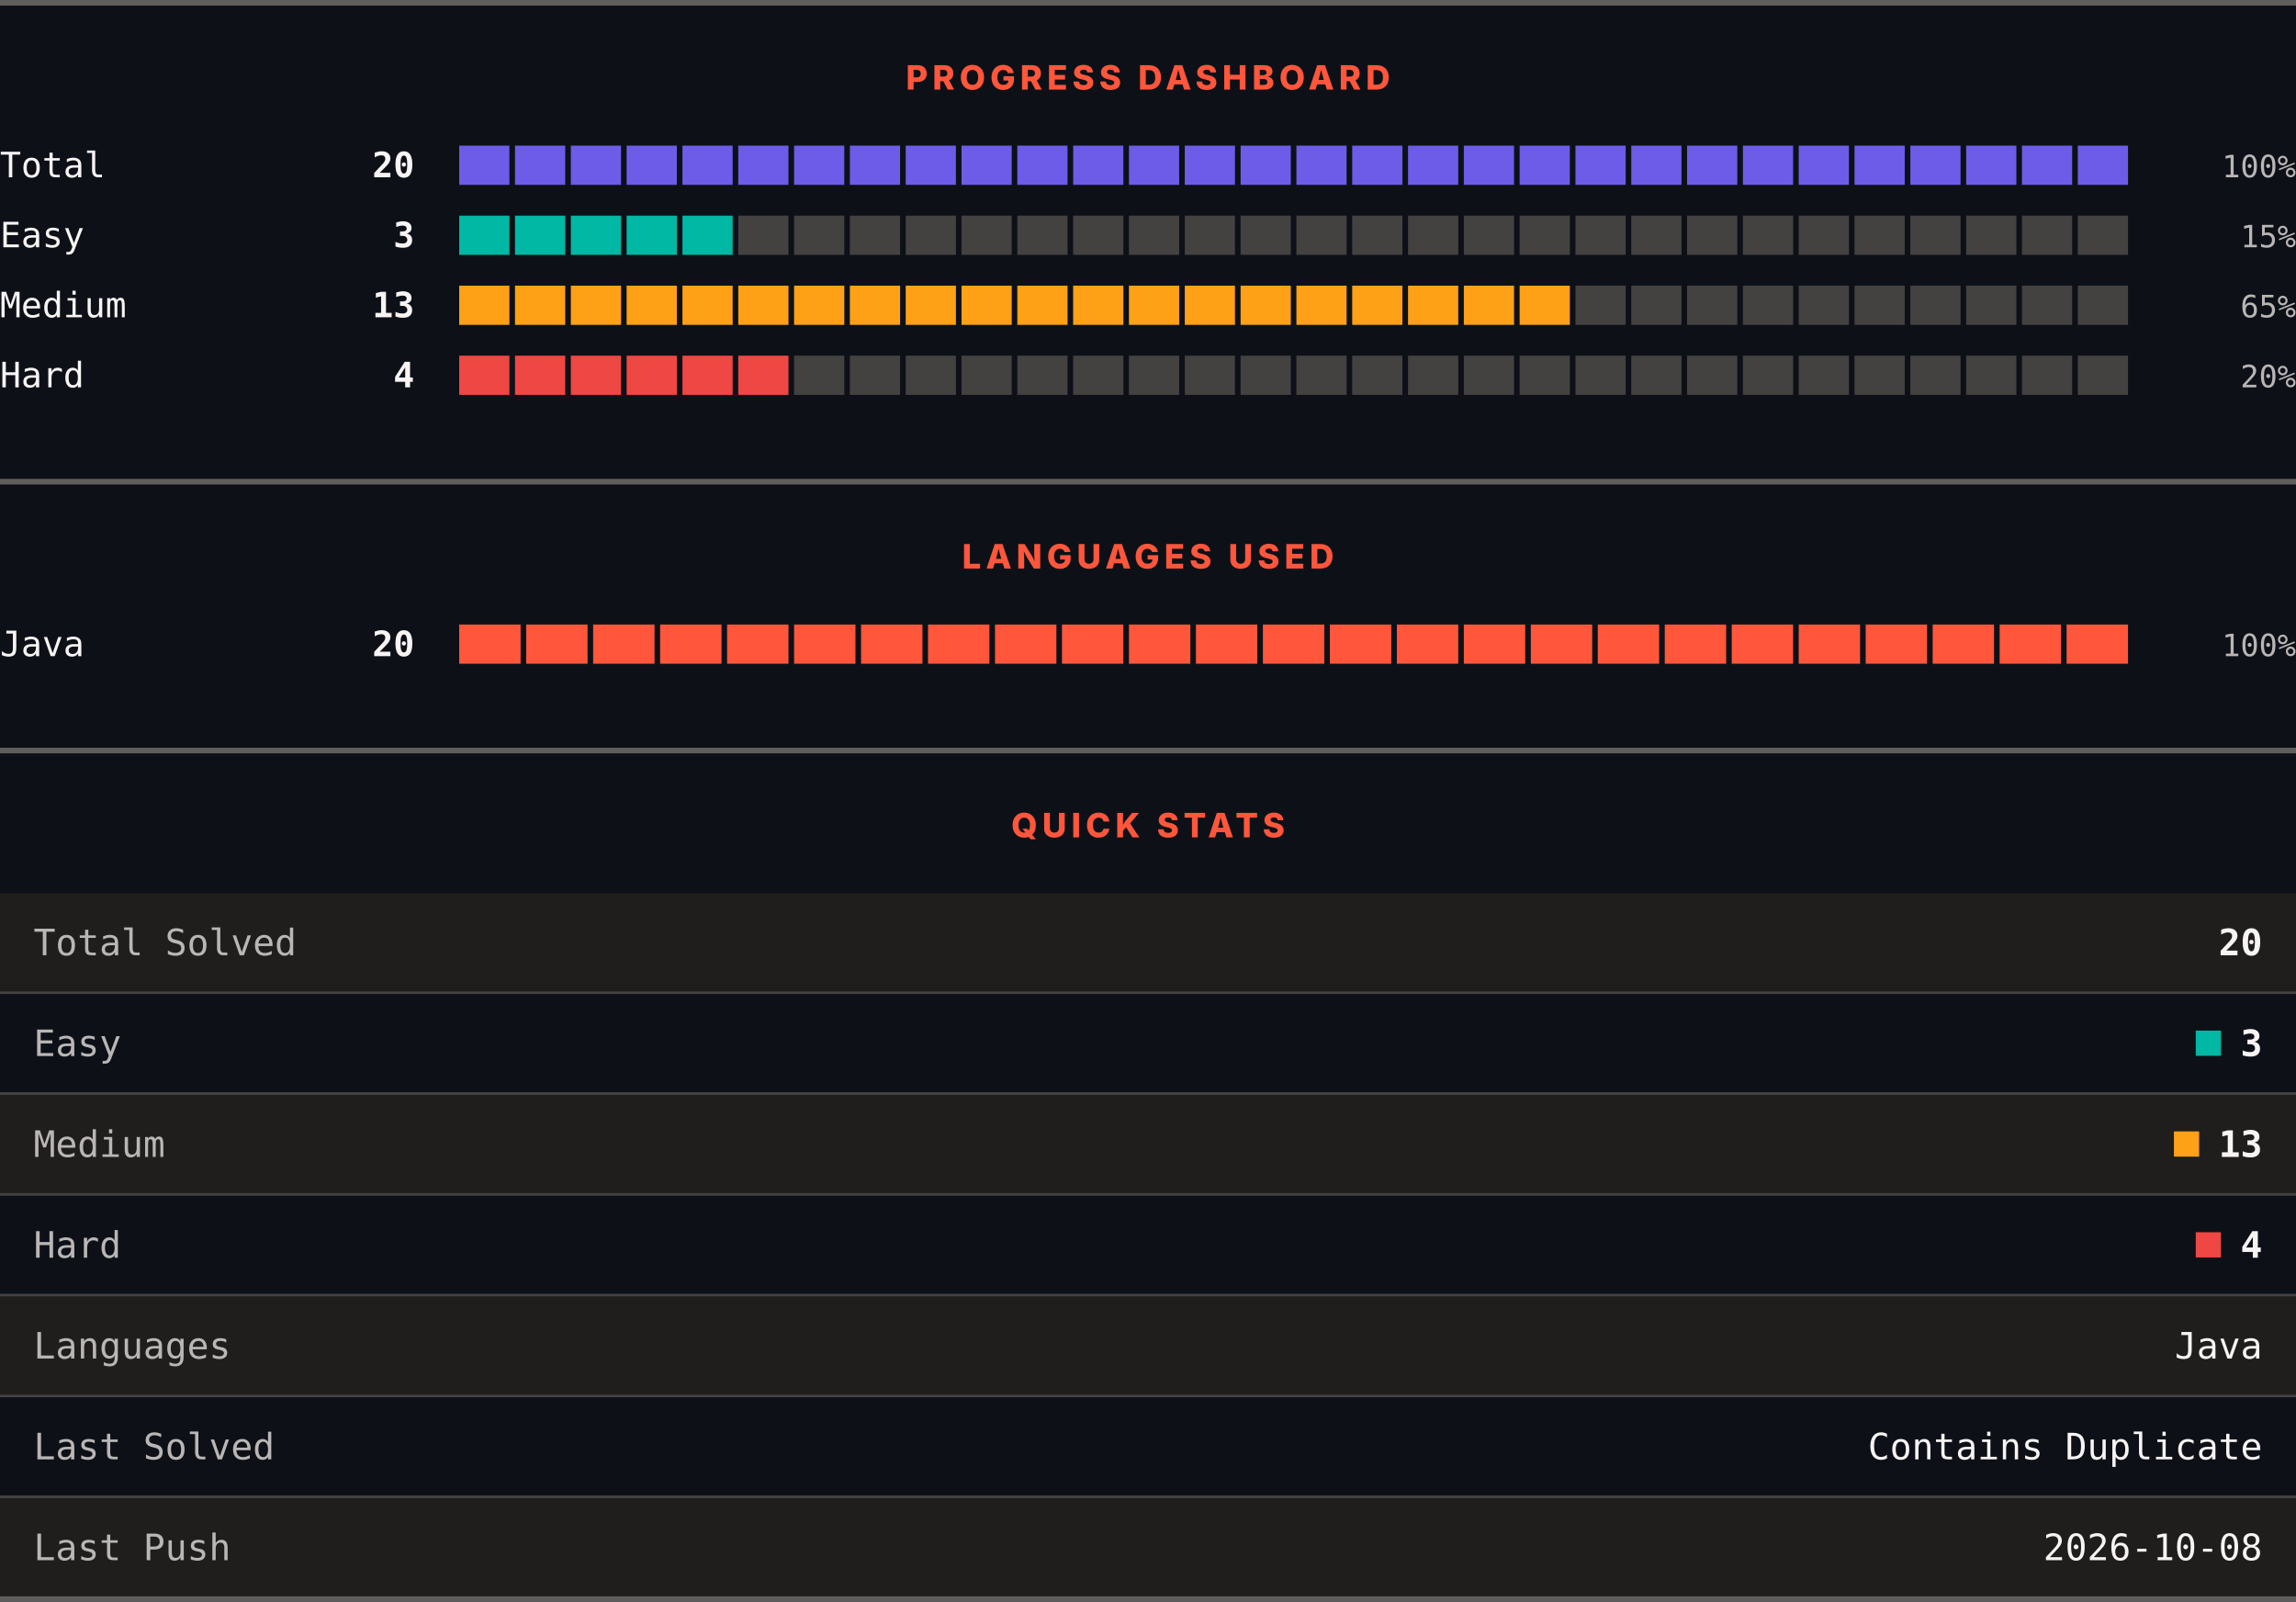
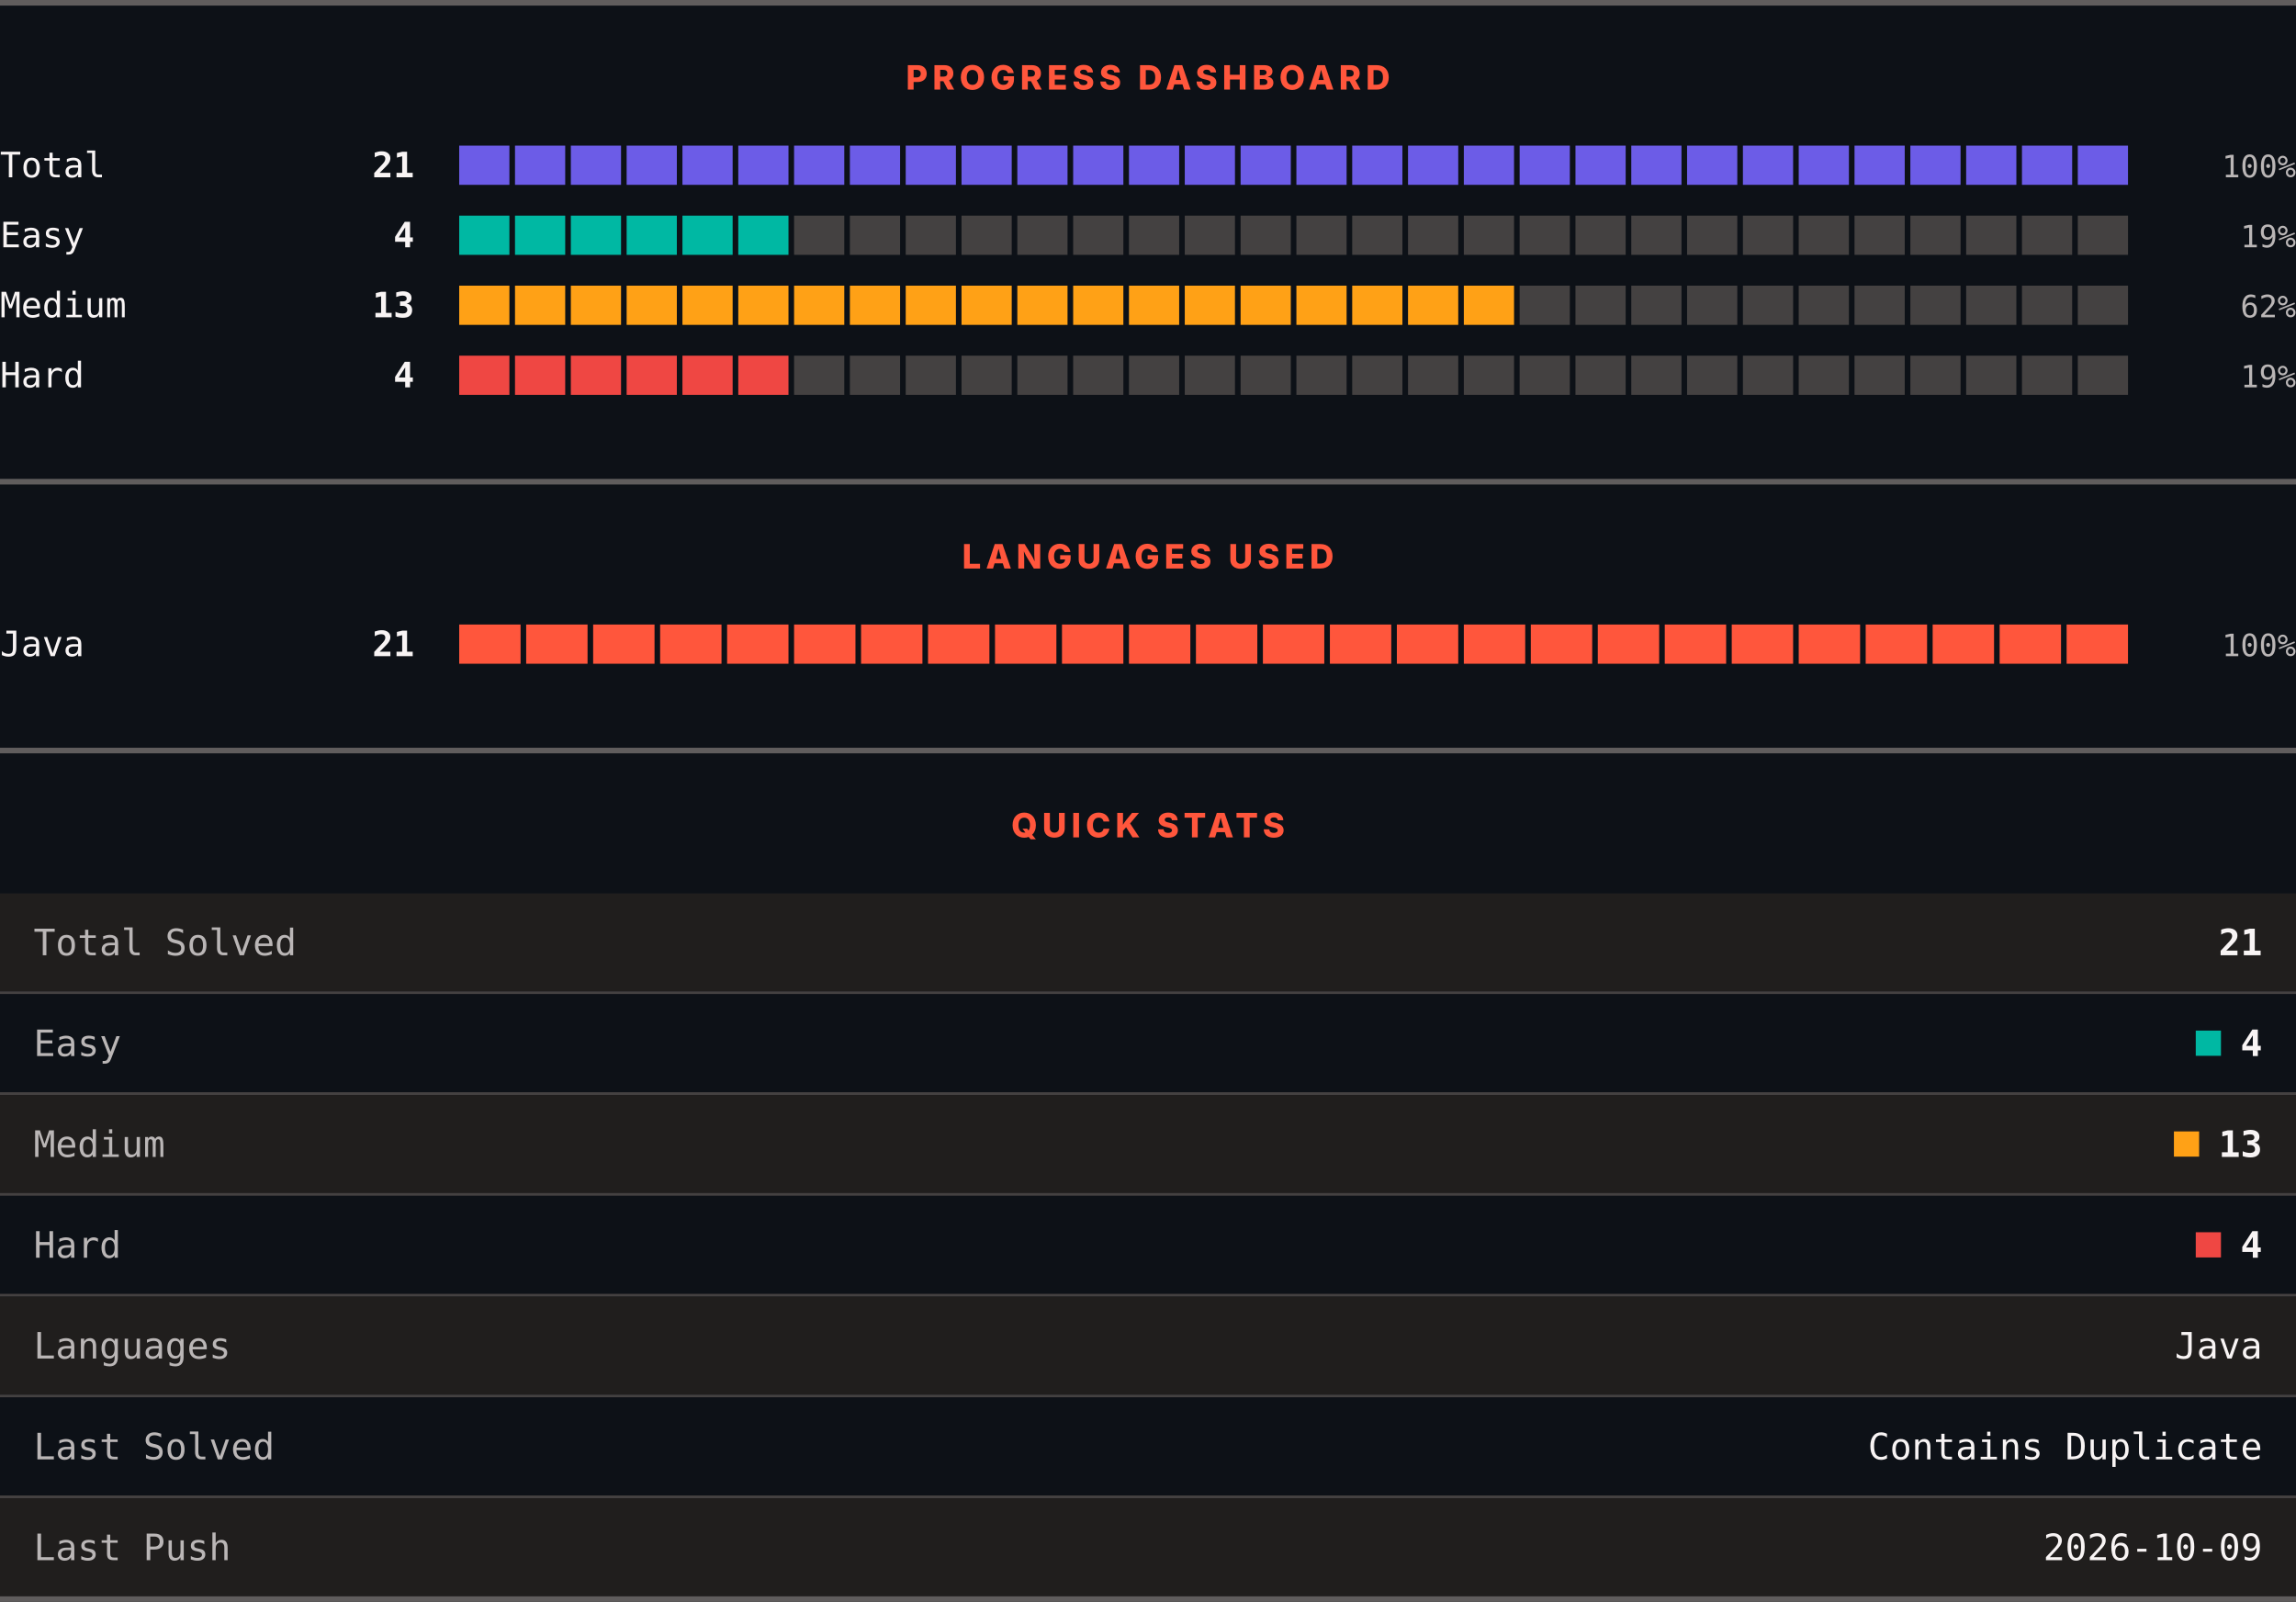
<svg xmlns="http://www.w3.org/2000/svg" width="820" height="572" viewBox="0 0 820 572" role="img" aria-label="LeetCode progress, languages and quick stats">
  <rect width="820" height="572" fill="#0d1117" />
  <rect x="0" y="0" width="820" height="2" fill="#605d5d" />
  <text x="410" y="32" text-anchor="middle" font-family="Archivo, system-ui, -apple-system, Segoe UI, sans-serif" font-size="12" font-weight="800" letter-spacing="1.68" fill="#ff563c">PROGRESS DASHBOARD</text>
  <text x="0" y="63.3" font-family="ui-monospace, SFMono-Regular, Menlo, Consolas, monospace" font-size="12.5" fill="#f8f4f4">Total</text>
-   <text x="148" y="63.3" text-anchor="end" font-family="ui-monospace, SFMono-Regular, Menlo, Consolas, monospace" font-size="12.5" font-weight="700" fill="#f8f4f4">20</text>
+   <text x="148" y="63.3" text-anchor="end" font-family="ui-monospace, SFMono-Regular, Menlo, Consolas, monospace" font-size="12.5" font-weight="700" fill="#f8f4f4">21</text>
  <rect x="164.00" y="52" width="17.93" height="14" fill="#6c5ce7" />
  <rect x="183.93" y="52" width="17.93" height="14" fill="#6c5ce7" />
  <rect x="203.87" y="52" width="17.93" height="14" fill="#6c5ce7" />
  <rect x="223.80" y="52" width="17.93" height="14" fill="#6c5ce7" />
  <rect x="243.73" y="52" width="17.93" height="14" fill="#6c5ce7" />
  <rect x="263.67" y="52" width="17.93" height="14" fill="#6c5ce7" />
  <rect x="283.60" y="52" width="17.93" height="14" fill="#6c5ce7" />
  <rect x="303.53" y="52" width="17.93" height="14" fill="#6c5ce7" />
  <rect x="323.47" y="52" width="17.93" height="14" fill="#6c5ce7" />
  <rect x="343.40" y="52" width="17.93" height="14" fill="#6c5ce7" />
  <rect x="363.33" y="52" width="17.93" height="14" fill="#6c5ce7" />
  <rect x="383.27" y="52" width="17.93" height="14" fill="#6c5ce7" />
  <rect x="403.20" y="52" width="17.93" height="14" fill="#6c5ce7" />
  <rect x="423.13" y="52" width="17.93" height="14" fill="#6c5ce7" />
  <rect x="443.07" y="52" width="17.93" height="14" fill="#6c5ce7" />
  <rect x="463.00" y="52" width="17.93" height="14" fill="#6c5ce7" />
  <rect x="482.93" y="52" width="17.93" height="14" fill="#6c5ce7" />
  <rect x="502.87" y="52" width="17.93" height="14" fill="#6c5ce7" />
  <rect x="522.80" y="52" width="17.93" height="14" fill="#6c5ce7" />
  <rect x="542.73" y="52" width="17.93" height="14" fill="#6c5ce7" />
  <rect x="562.67" y="52" width="17.93" height="14" fill="#6c5ce7" />
  <rect x="582.60" y="52" width="17.93" height="14" fill="#6c5ce7" />
  <rect x="602.53" y="52" width="17.93" height="14" fill="#6c5ce7" />
  <rect x="622.47" y="52" width="17.93" height="14" fill="#6c5ce7" />
  <rect x="642.40" y="52" width="17.93" height="14" fill="#6c5ce7" />
  <rect x="662.33" y="52" width="17.93" height="14" fill="#6c5ce7" />
  <rect x="682.27" y="52" width="17.93" height="14" fill="#6c5ce7" />
  <rect x="702.20" y="52" width="17.93" height="14" fill="#6c5ce7" />
  <rect x="722.13" y="52" width="17.93" height="14" fill="#6c5ce7" />
  <rect x="742.07" y="52" width="17.93" height="14" fill="#6c5ce7" />
  <text x="820" y="63.3" text-anchor="end" font-family="ui-monospace, SFMono-Regular, Menlo, Consolas, monospace" font-size="11" fill="#bab6b6">100%</text>
  <text x="0" y="88.3" font-family="ui-monospace, SFMono-Regular, Menlo, Consolas, monospace" font-size="12.5" fill="#f8f4f4">Easy</text>
-   <text x="148" y="88.3" text-anchor="end" font-family="ui-monospace, SFMono-Regular, Menlo, Consolas, monospace" font-size="12.5" font-weight="700" fill="#f8f4f4">3</text>
+   <text x="148" y="88.3" text-anchor="end" font-family="ui-monospace, SFMono-Regular, Menlo, Consolas, monospace" font-size="12.5" font-weight="700" fill="#f8f4f4">4</text>
  <rect x="164.00" y="77" width="17.93" height="14" fill="#00b8a3" />
  <rect x="183.93" y="77" width="17.93" height="14" fill="#00b8a3" />
  <rect x="203.87" y="77" width="17.93" height="14" fill="#00b8a3" />
  <rect x="223.80" y="77" width="17.93" height="14" fill="#00b8a3" />
  <rect x="243.73" y="77" width="17.93" height="14" fill="#00b8a3" />
-   <rect x="263.67" y="77" width="17.93" height="14" fill="#444141" />
+   <rect x="263.67" y="77" width="17.93" height="14" fill="#00b8a3" />
  <rect x="283.60" y="77" width="17.93" height="14" fill="#444141" />
  <rect x="303.53" y="77" width="17.93" height="14" fill="#444141" />
  <rect x="323.47" y="77" width="17.93" height="14" fill="#444141" />
  <rect x="343.40" y="77" width="17.93" height="14" fill="#444141" />
  <rect x="363.33" y="77" width="17.93" height="14" fill="#444141" />
  <rect x="383.27" y="77" width="17.93" height="14" fill="#444141" />
  <rect x="403.20" y="77" width="17.93" height="14" fill="#444141" />
  <rect x="423.13" y="77" width="17.93" height="14" fill="#444141" />
  <rect x="443.07" y="77" width="17.93" height="14" fill="#444141" />
  <rect x="463.00" y="77" width="17.93" height="14" fill="#444141" />
  <rect x="482.93" y="77" width="17.93" height="14" fill="#444141" />
  <rect x="502.87" y="77" width="17.93" height="14" fill="#444141" />
  <rect x="522.80" y="77" width="17.93" height="14" fill="#444141" />
  <rect x="542.73" y="77" width="17.93" height="14" fill="#444141" />
  <rect x="562.67" y="77" width="17.93" height="14" fill="#444141" />
  <rect x="582.60" y="77" width="17.93" height="14" fill="#444141" />
  <rect x="602.53" y="77" width="17.93" height="14" fill="#444141" />
  <rect x="622.47" y="77" width="17.93" height="14" fill="#444141" />
  <rect x="642.40" y="77" width="17.93" height="14" fill="#444141" />
  <rect x="662.33" y="77" width="17.93" height="14" fill="#444141" />
  <rect x="682.27" y="77" width="17.93" height="14" fill="#444141" />
  <rect x="702.20" y="77" width="17.93" height="14" fill="#444141" />
  <rect x="722.13" y="77" width="17.93" height="14" fill="#444141" />
  <rect x="742.07" y="77" width="17.93" height="14" fill="#444141" />
-   <text x="820" y="88.3" text-anchor="end" font-family="ui-monospace, SFMono-Regular, Menlo, Consolas, monospace" font-size="11" fill="#bab6b6">15%</text>
+   <text x="820" y="88.3" text-anchor="end" font-family="ui-monospace, SFMono-Regular, Menlo, Consolas, monospace" font-size="11" fill="#bab6b6">19%</text>
  <text x="0" y="113.3" font-family="ui-monospace, SFMono-Regular, Menlo, Consolas, monospace" font-size="12.5" fill="#f8f4f4">Medium</text>
  <text x="148" y="113.3" text-anchor="end" font-family="ui-monospace, SFMono-Regular, Menlo, Consolas, monospace" font-size="12.5" font-weight="700" fill="#f8f4f4">13</text>
  <rect x="164.00" y="102" width="17.93" height="14" fill="#ffa116" />
  <rect x="183.93" y="102" width="17.93" height="14" fill="#ffa116" />
  <rect x="203.87" y="102" width="17.93" height="14" fill="#ffa116" />
  <rect x="223.80" y="102" width="17.93" height="14" fill="#ffa116" />
  <rect x="243.73" y="102" width="17.93" height="14" fill="#ffa116" />
  <rect x="263.67" y="102" width="17.93" height="14" fill="#ffa116" />
  <rect x="283.60" y="102" width="17.93" height="14" fill="#ffa116" />
  <rect x="303.53" y="102" width="17.93" height="14" fill="#ffa116" />
  <rect x="323.47" y="102" width="17.93" height="14" fill="#ffa116" />
  <rect x="343.40" y="102" width="17.93" height="14" fill="#ffa116" />
  <rect x="363.33" y="102" width="17.93" height="14" fill="#ffa116" />
  <rect x="383.27" y="102" width="17.93" height="14" fill="#ffa116" />
  <rect x="403.20" y="102" width="17.93" height="14" fill="#ffa116" />
  <rect x="423.13" y="102" width="17.93" height="14" fill="#ffa116" />
  <rect x="443.07" y="102" width="17.93" height="14" fill="#ffa116" />
  <rect x="463.00" y="102" width="17.93" height="14" fill="#ffa116" />
  <rect x="482.93" y="102" width="17.93" height="14" fill="#ffa116" />
  <rect x="502.87" y="102" width="17.93" height="14" fill="#ffa116" />
  <rect x="522.80" y="102" width="17.93" height="14" fill="#ffa116" />
-   <rect x="542.73" y="102" width="17.93" height="14" fill="#ffa116" />
+   <rect x="542.73" y="102" width="17.93" height="14" fill="#444141" />
  <rect x="562.67" y="102" width="17.93" height="14" fill="#444141" />
  <rect x="582.60" y="102" width="17.93" height="14" fill="#444141" />
  <rect x="602.53" y="102" width="17.93" height="14" fill="#444141" />
  <rect x="622.47" y="102" width="17.93" height="14" fill="#444141" />
  <rect x="642.40" y="102" width="17.93" height="14" fill="#444141" />
  <rect x="662.33" y="102" width="17.93" height="14" fill="#444141" />
  <rect x="682.27" y="102" width="17.93" height="14" fill="#444141" />
  <rect x="702.20" y="102" width="17.93" height="14" fill="#444141" />
  <rect x="722.13" y="102" width="17.93" height="14" fill="#444141" />
  <rect x="742.07" y="102" width="17.93" height="14" fill="#444141" />
-   <text x="820" y="113.3" text-anchor="end" font-family="ui-monospace, SFMono-Regular, Menlo, Consolas, monospace" font-size="11" fill="#bab6b6">65%</text>
+   <text x="820" y="113.3" text-anchor="end" font-family="ui-monospace, SFMono-Regular, Menlo, Consolas, monospace" font-size="11" fill="#bab6b6">62%</text>
  <text x="0" y="138.3" font-family="ui-monospace, SFMono-Regular, Menlo, Consolas, monospace" font-size="12.5" fill="#f8f4f4">Hard</text>
  <text x="148" y="138.3" text-anchor="end" font-family="ui-monospace, SFMono-Regular, Menlo, Consolas, monospace" font-size="12.5" font-weight="700" fill="#f8f4f4">4</text>
  <rect x="164.00" y="127" width="17.93" height="14" fill="#ef4743" />
  <rect x="183.93" y="127" width="17.93" height="14" fill="#ef4743" />
  <rect x="203.87" y="127" width="17.93" height="14" fill="#ef4743" />
  <rect x="223.80" y="127" width="17.93" height="14" fill="#ef4743" />
  <rect x="243.73" y="127" width="17.93" height="14" fill="#ef4743" />
  <rect x="263.67" y="127" width="17.93" height="14" fill="#ef4743" />
  <rect x="283.60" y="127" width="17.93" height="14" fill="#444141" />
  <rect x="303.53" y="127" width="17.93" height="14" fill="#444141" />
  <rect x="323.47" y="127" width="17.93" height="14" fill="#444141" />
  <rect x="343.40" y="127" width="17.93" height="14" fill="#444141" />
  <rect x="363.33" y="127" width="17.93" height="14" fill="#444141" />
  <rect x="383.27" y="127" width="17.93" height="14" fill="#444141" />
  <rect x="403.20" y="127" width="17.93" height="14" fill="#444141" />
  <rect x="423.13" y="127" width="17.93" height="14" fill="#444141" />
  <rect x="443.07" y="127" width="17.93" height="14" fill="#444141" />
  <rect x="463.00" y="127" width="17.93" height="14" fill="#444141" />
  <rect x="482.93" y="127" width="17.93" height="14" fill="#444141" />
  <rect x="502.87" y="127" width="17.93" height="14" fill="#444141" />
  <rect x="522.80" y="127" width="17.93" height="14" fill="#444141" />
  <rect x="542.73" y="127" width="17.93" height="14" fill="#444141" />
  <rect x="562.67" y="127" width="17.93" height="14" fill="#444141" />
  <rect x="582.60" y="127" width="17.93" height="14" fill="#444141" />
  <rect x="602.53" y="127" width="17.93" height="14" fill="#444141" />
  <rect x="622.47" y="127" width="17.93" height="14" fill="#444141" />
  <rect x="642.40" y="127" width="17.93" height="14" fill="#444141" />
  <rect x="662.33" y="127" width="17.93" height="14" fill="#444141" />
  <rect x="682.27" y="127" width="17.93" height="14" fill="#444141" />
  <rect x="702.20" y="127" width="17.93" height="14" fill="#444141" />
  <rect x="722.13" y="127" width="17.93" height="14" fill="#444141" />
  <rect x="742.07" y="127" width="17.93" height="14" fill="#444141" />
-   <text x="820" y="138.3" text-anchor="end" font-family="ui-monospace, SFMono-Regular, Menlo, Consolas, monospace" font-size="11" fill="#bab6b6">20%</text>
+   <text x="820" y="138.3" text-anchor="end" font-family="ui-monospace, SFMono-Regular, Menlo, Consolas, monospace" font-size="11" fill="#bab6b6">19%</text>
  <rect x="0" y="171" width="820" height="2" fill="#605d5d" />
  <text x="410" y="203" text-anchor="middle" font-family="Archivo, system-ui, -apple-system, Segoe UI, sans-serif" font-size="12" font-weight="800" letter-spacing="1.68" fill="#ff563c">LANGUAGES USED</text>
  <text x="0" y="234.3" font-family="ui-monospace, SFMono-Regular, Menlo, Consolas, monospace" font-size="12.5" fill="#f8f4f4">Java</text>
-   <text x="148" y="234.3" text-anchor="end" font-family="ui-monospace, SFMono-Regular, Menlo, Consolas, monospace" font-size="12.5" font-weight="700" fill="#f8f4f4">20</text>
+   <text x="148" y="234.3" text-anchor="end" font-family="ui-monospace, SFMono-Regular, Menlo, Consolas, monospace" font-size="12.5" font-weight="700" fill="#f8f4f4">21</text>
  <rect x="164.00" y="223" width="21.92" height="14" fill="#ff563c" />
  <rect x="187.92" y="223" width="21.92" height="14" fill="#ff563c" />
  <rect x="211.84" y="223" width="21.92" height="14" fill="#ff563c" />
  <rect x="235.76" y="223" width="21.92" height="14" fill="#ff563c" />
  <rect x="259.68" y="223" width="21.92" height="14" fill="#ff563c" />
  <rect x="283.60" y="223" width="21.92" height="14" fill="#ff563c" />
  <rect x="307.52" y="223" width="21.92" height="14" fill="#ff563c" />
  <rect x="331.44" y="223" width="21.92" height="14" fill="#ff563c" />
  <rect x="355.36" y="223" width="21.92" height="14" fill="#ff563c" />
  <rect x="379.28" y="223" width="21.92" height="14" fill="#ff563c" />
  <rect x="403.20" y="223" width="21.92" height="14" fill="#ff563c" />
  <rect x="427.12" y="223" width="21.92" height="14" fill="#ff563c" />
  <rect x="451.04" y="223" width="21.92" height="14" fill="#ff563c" />
  <rect x="474.96" y="223" width="21.92" height="14" fill="#ff563c" />
  <rect x="498.88" y="223" width="21.92" height="14" fill="#ff563c" />
  <rect x="522.80" y="223" width="21.92" height="14" fill="#ff563c" />
  <rect x="546.72" y="223" width="21.92" height="14" fill="#ff563c" />
  <rect x="570.64" y="223" width="21.92" height="14" fill="#ff563c" />
  <rect x="594.56" y="223" width="21.92" height="14" fill="#ff563c" />
  <rect x="618.48" y="223" width="21.92" height="14" fill="#ff563c" />
  <rect x="642.40" y="223" width="21.92" height="14" fill="#ff563c" />
  <rect x="666.32" y="223" width="21.92" height="14" fill="#ff563c" />
  <rect x="690.24" y="223" width="21.92" height="14" fill="#ff563c" />
  <rect x="714.16" y="223" width="21.92" height="14" fill="#ff563c" />
  <rect x="738.08" y="223" width="21.92" height="14" fill="#ff563c" />
  <text x="820" y="234.3" text-anchor="end" font-family="ui-monospace, SFMono-Regular, Menlo, Consolas, monospace" font-size="11" fill="#bab6b6">100%</text>
  <rect x="0" y="267" width="820" height="2" fill="#605d5d" />
  <text x="410" y="299" text-anchor="middle" font-family="Archivo, system-ui, -apple-system, Segoe UI, sans-serif" font-size="12" font-weight="800" letter-spacing="1.68" fill="#ff563c">QUICK STATS</text>
  <rect x="0" y="319" width="820" height="35" fill="#201e1d" />
  <text x="12" y="341.1" font-family="ui-monospace, SFMono-Regular, Menlo, Consolas, monospace" font-size="13" fill="#bab6b6">Total Solved</text>
-   <text x="808" y="341.1" text-anchor="end" font-family="ui-monospace, SFMono-Regular, Menlo, Consolas, monospace" font-size="13" font-weight="700" fill="#f8f4f4">20</text>
+   <text x="808" y="341.1" text-anchor="end" font-family="ui-monospace, SFMono-Regular, Menlo, Consolas, monospace" font-size="13" font-weight="700" fill="#f8f4f4">21</text>
  <rect x="0" y="354" width="820" height="1" fill="#444141" />
  <rect x="0" y="355" width="820" height="35" fill="#0d1117" />
  <text x="12" y="377.1" font-family="ui-monospace, SFMono-Regular, Menlo, Consolas, monospace" font-size="13" fill="#bab6b6">Easy</text>
  <rect x="784.2" y="368" width="9" height="9" fill="#00b8a3" />
-   <text x="808" y="377.1" text-anchor="end" font-family="ui-monospace, SFMono-Regular, Menlo, Consolas, monospace" font-size="13" font-weight="700" fill="#f8f4f4">3</text>
+   <text x="808" y="377.1" text-anchor="end" font-family="ui-monospace, SFMono-Regular, Menlo, Consolas, monospace" font-size="13" font-weight="700" fill="#f8f4f4">4</text>
  <rect x="0" y="390" width="820" height="1" fill="#444141" />
  <rect x="0" y="391" width="820" height="35" fill="#201e1d" />
  <text x="12" y="413.1" font-family="ui-monospace, SFMono-Regular, Menlo, Consolas, monospace" font-size="13" fill="#bab6b6">Medium</text>
  <rect x="776.4" y="404" width="9" height="9" fill="#ffa116" />
  <text x="808" y="413.1" text-anchor="end" font-family="ui-monospace, SFMono-Regular, Menlo, Consolas, monospace" font-size="13" font-weight="700" fill="#f8f4f4">13</text>
  <rect x="0" y="426" width="820" height="1" fill="#444141" />
  <rect x="0" y="427" width="820" height="35" fill="#0d1117" />
  <text x="12" y="449.1" font-family="ui-monospace, SFMono-Regular, Menlo, Consolas, monospace" font-size="13" fill="#bab6b6">Hard</text>
  <rect x="784.2" y="440" width="9" height="9" fill="#ef4743" />
  <text x="808" y="449.1" text-anchor="end" font-family="ui-monospace, SFMono-Regular, Menlo, Consolas, monospace" font-size="13" font-weight="700" fill="#f8f4f4">4</text>
  <rect x="0" y="462" width="820" height="1" fill="#444141" />
  <rect x="0" y="463" width="820" height="35" fill="#201e1d" />
  <text x="12" y="485.1" font-family="ui-monospace, SFMono-Regular, Menlo, Consolas, monospace" font-size="13" fill="#bab6b6">Languages</text>
  <text x="808" y="485.1" text-anchor="end" font-family="ui-monospace, SFMono-Regular, Menlo, Consolas, monospace" font-size="13" fill="#f8f4f4">Java</text>
  <rect x="0" y="498" width="820" height="1" fill="#444141" />
  <rect x="0" y="499" width="820" height="35" fill="#0d1117" />
  <text x="12" y="521.1" font-family="ui-monospace, SFMono-Regular, Menlo, Consolas, monospace" font-size="13" fill="#bab6b6">Last Solved</text>
  <text x="808" y="521.1" text-anchor="end" font-family="ui-monospace, SFMono-Regular, Menlo, Consolas, monospace" font-size="13" fill="#f8f4f4">Contains Duplicate</text>
  <rect x="0" y="534" width="820" height="1" fill="#444141" />
  <rect x="0" y="535" width="820" height="35" fill="#201e1d" />
  <text x="12" y="557.1" font-family="ui-monospace, SFMono-Regular, Menlo, Consolas, monospace" font-size="13" fill="#bab6b6">Last Push</text>
-   <text x="808" y="557.1" text-anchor="end" font-family="ui-monospace, SFMono-Regular, Menlo, Consolas, monospace" font-size="13" fill="#f8f4f4">2026-10-08</text>
+   <text x="808" y="557.1" text-anchor="end" font-family="ui-monospace, SFMono-Regular, Menlo, Consolas, monospace" font-size="13" fill="#f8f4f4">2026-10-09</text>
  <rect x="0" y="570" width="820" height="2" fill="#605d5d" />
</svg>
